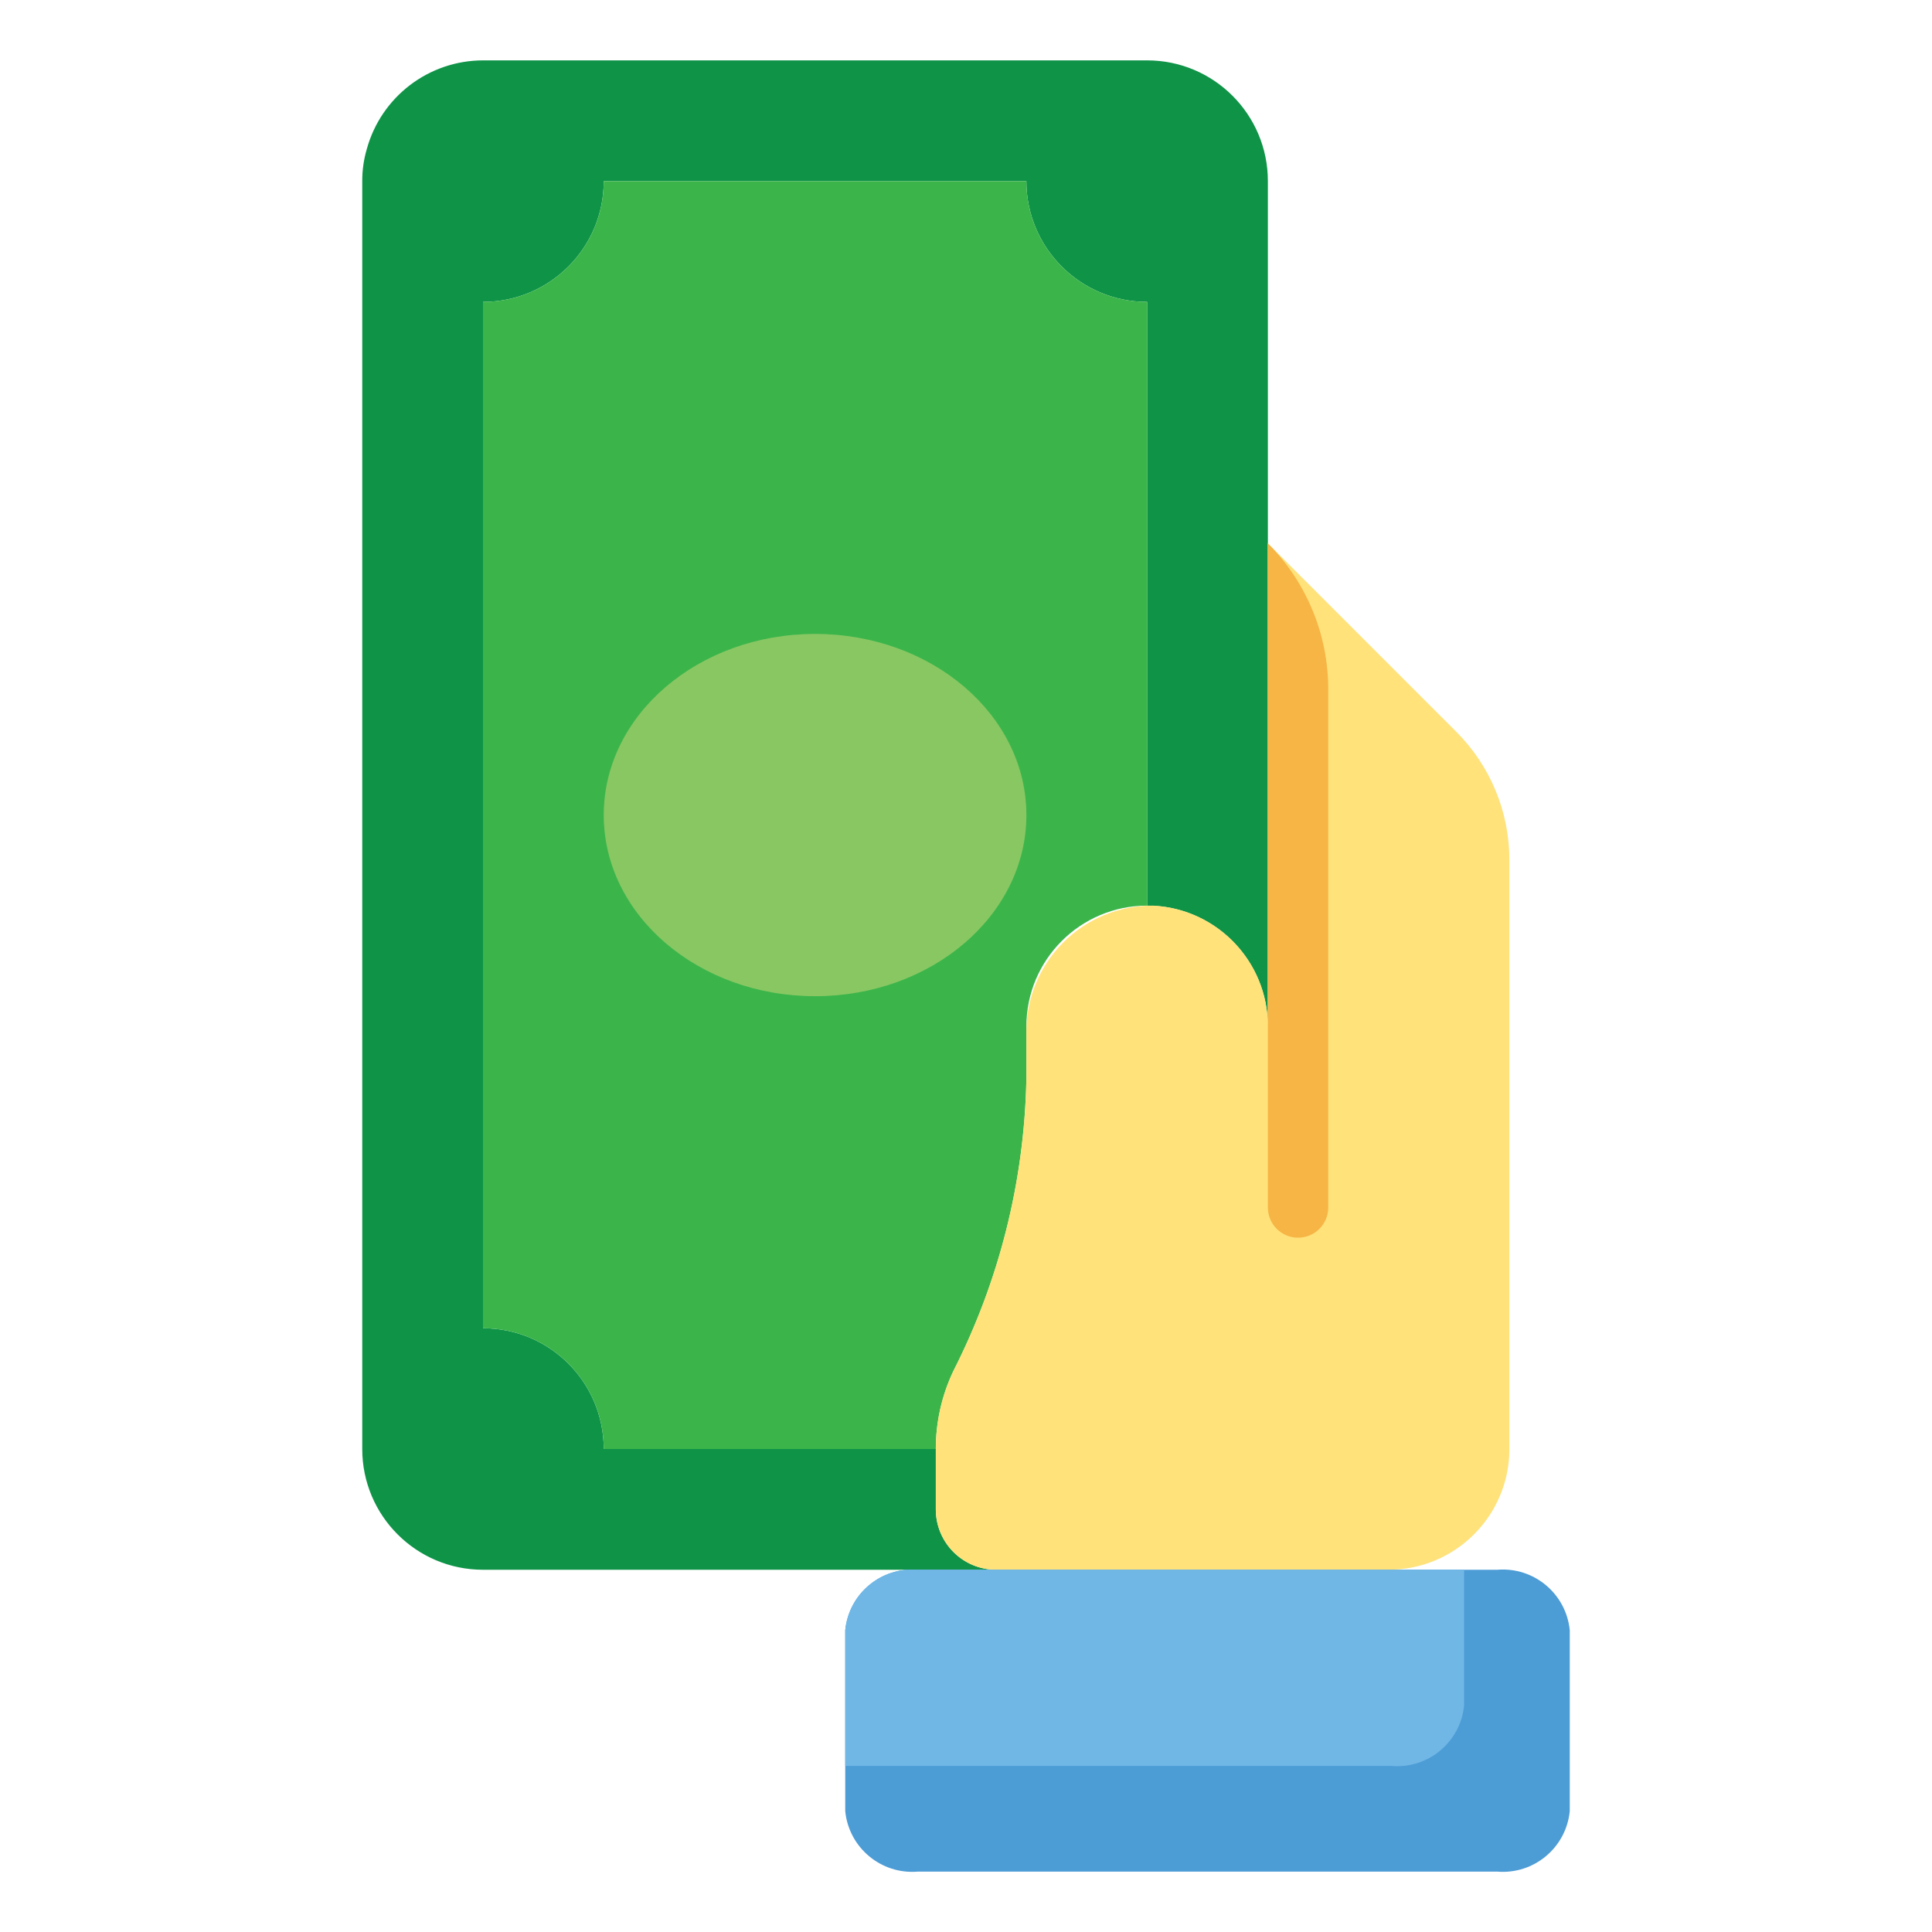
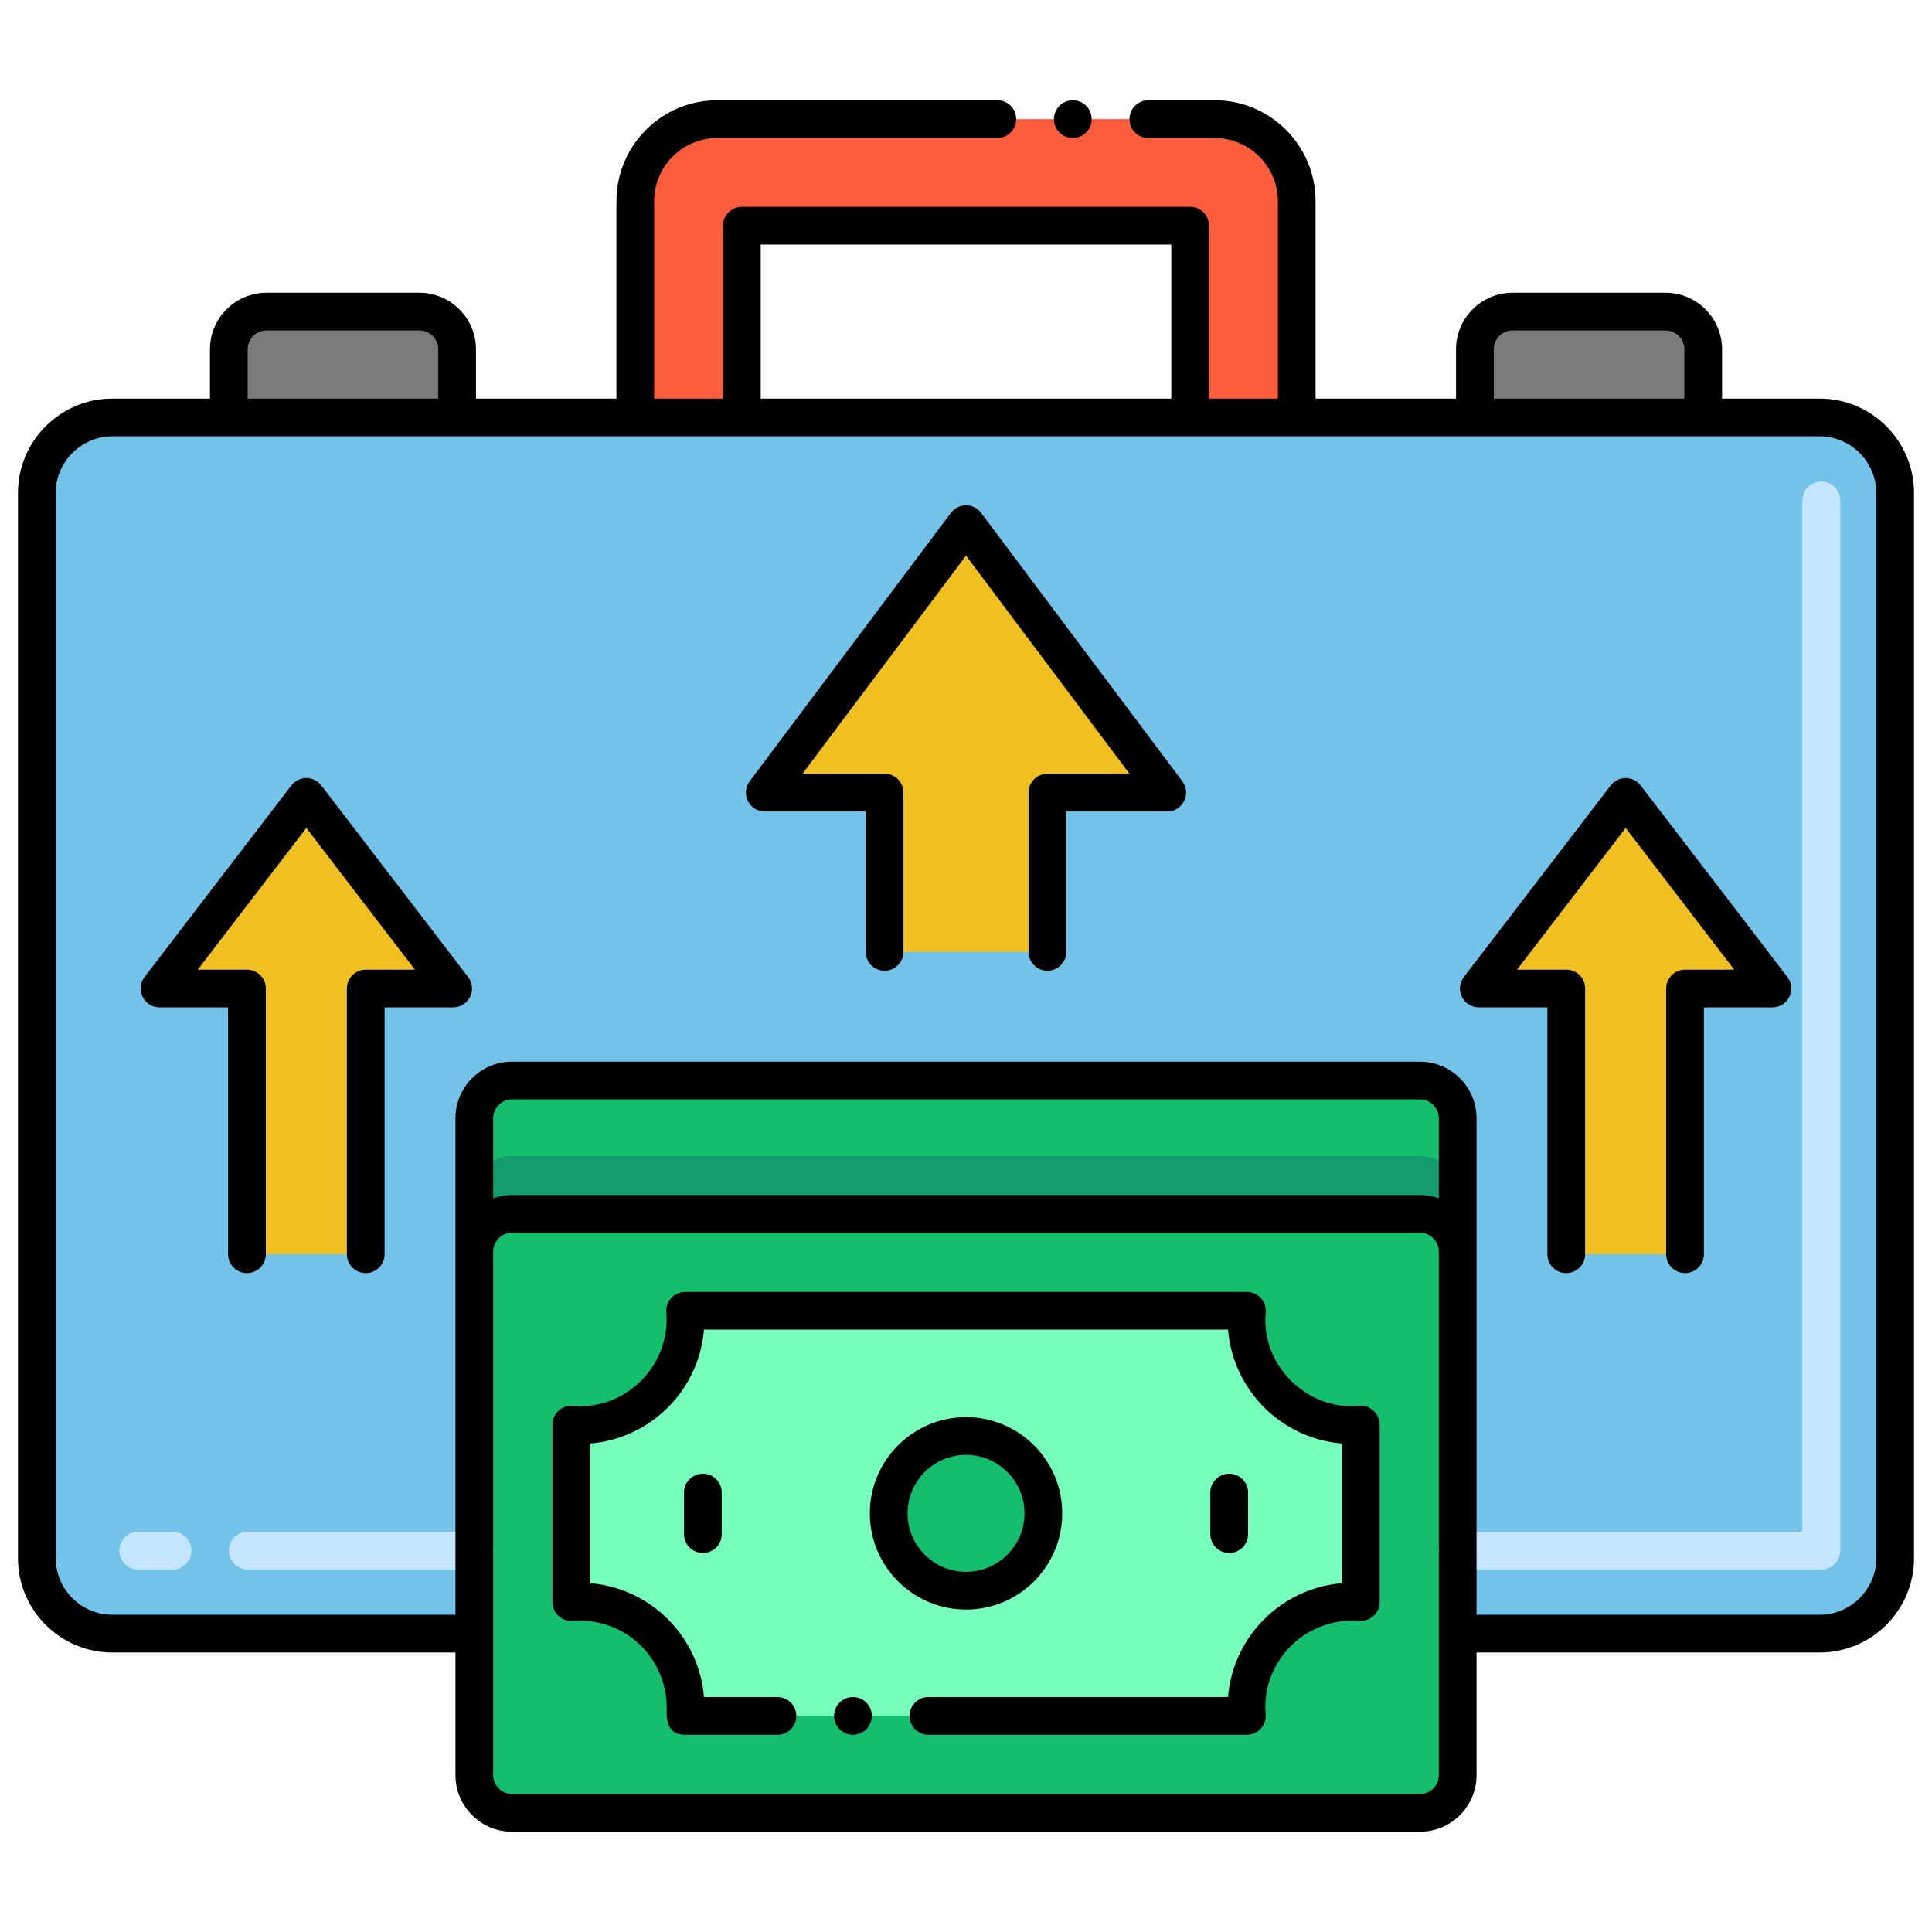
- <svg xmlns="http://www.w3.org/2000/svg" viewBox="0 0 64 64">
-   <defs>
-     <style>.cls-1{fill:#0e9347;}.cls-2{fill:#3bb54a;}.cls-3{fill:#89c763;}.cls-4{fill:#ffe27a;}.cls-5{fill:#4c9cd6;}.cls-6{fill:#70b7e5;}.cls-7{fill:#f6b545;}</style>
-   </defs>
-   <g id="payment">
-     <path class="cls-1" d="M42,6V34a4,4,0,0,0-4-4V10a4,4,0,0,1-4-4H20a4,4,0,0,1-4,4V44a4,4,0,0,1,4,4H31v2a2,2,0,0,0,2,2H16a4,4,0,0,1-4-4V6a3.72,3.72,0,0,1,.15-1.06A4,4,0,0,1,16,2H38A4,4,0,0,1,42,6Z" />
-     <path class="cls-2" d="M38,10V30a4,4,0,0,0-4,4v1.77a22.29,22.29,0,0,1-2.42,9.65A6,6,0,0,0,31,48H20a4,4,0,0,0-4-4V10a4,4,0,0,0,4-4H34A4,4,0,0,0,38,10Z" />
-     <ellipse class="cls-3" cx="27" cy="27" rx="7" ry="6" />
-     <path class="cls-4" d="M50,28.49V48a4,4,0,0,1-4,4H33a2,2,0,0,1-2-2V48a6,6,0,0,1,.58-2.58A22.29,22.29,0,0,0,34,35.77V34.23A4.17,4.17,0,0,1,38.19,30,4,4,0,0,1,42,34V18l6.24,6.24A6,6,0,0,1,50,28.49Z" />
-     <path class="cls-5" d="M52,54v6a2.23,2.23,0,0,1-2.4,2H30.4A2.23,2.23,0,0,1,28,60V54a2.23,2.23,0,0,1,2.4-2H49.6A2.23,2.23,0,0,1,52,54Z" />
-     <path class="cls-6" d="M48.5,52v4.5a2.23,2.23,0,0,1-2.4,2H28V54a2.23,2.23,0,0,1,2.4-2Z" />
-     <path class="cls-7" d="M42,18a6.84,6.84,0,0,1,2,4.83V40a1,1,0,0,1-2,0V18Z" />
+ <svg xmlns="http://www.w3.org/2000/svg" version="1.1" x="0px" y="0px" viewBox="0 0 256 256" enable-background="new 0 0 256 256" xml:space="preserve">
+   <g id="Layer_2">
+ </g>
+   <g id="Layer_1">
+     <g>
+ 	</g>
+     <g>
+       <g>
+         <path fill="#72C2E9" d="M251.12,65.325v141.14c0,5.52-4.48,10-10,10h-47.97v-50.62c0-2.76-2.24-5-5-5H67.85c-2.76,0-5,2.23-5,5     v50.62c-28.04,0-47.97,0-47.97,0c-5.52,0-10-4.48-10-10V65.325c0-5.52,4.48-10.01,10-10.01h226.24     C246.64,55.315,251.12,59.805,251.12,65.325z" />
+         <polygon fill="#F0C020" points="154.667,105.023 128,69.458 101.333,105.023 117.212,105.023 117.212,126.125 138.788,126.125      138.788,105.023    " />
+         <path fill="#FC5D3D" d="M171.825,26.649V55.32h-14.123V29.908H98.298V55.32H84.176V26.649c0-6,4.864-10.864,10.864-10.864h65.921     C166.961,15.785,171.825,20.649,171.825,26.649z" />
+         <path fill="#7D7B79" d="M55.57,41.285H35.32c-2.761,0-5,2.239-5,5v9.035h30.25v-9.035C60.57,43.524,58.331,41.285,55.57,41.285z" />
+         <path fill="#7D7B79" d="M220.68,41.285h-20.25c-2.761,0-5,2.239-5,5v9.035h30.25v-9.035     C225.68,43.524,223.441,41.285,220.68,41.285z" />
+         <polygon fill="#F0C020" points="234.862,130.981 215.408,105.598 195.955,130.981 207.539,130.981 207.539,166.193      223.278,166.193 223.278,130.981    " />
+         <polygon fill="#F0C020" points="60.045,130.981 40.592,105.598 21.138,130.981 32.722,130.981 32.722,166.193 48.461,166.193      48.461,130.981    " />
+         <path fill="#13BF6D" d="M193.15,165.845v69.37c0,2.76-2.23,5-5,5H67.85c-2.76,0-5-2.24-5-5v-69.37c0-2.77,2.24-5,5-5h120.3     C190.91,160.845,193.15,163.085,193.15,165.845z" />
+         <path fill="#13BF6D" d="M193.15,148.175v17.67c0-2.76-2.24-5-5-5H67.85c-2.76,0-5,2.23-5,5v-17.67c0-2.77,2.24-5,5-5h120.3     C190.91,143.175,193.15,145.415,193.15,148.175z" />
+         <path fill="#139C6E" d="M193.15,158.175v7.67c0-2.76-2.24-5-5-5H67.85c-2.76,0-5,2.23-5,5v-7.67c0-2.77,2.24-5,5-5h120.3     C190.91,153.175,193.15,155.415,193.15,158.175z" />
+         <path fill="#76FFBB" d="M180.31,188.771v23.51c-0.376-0.037-0.762-0.055-1.147-0.055c-7.727,0-13.994,6.268-13.994,13.994     c0,0.385,0.018,0.771,0.055,1.147h-74.44c0.037-0.376,0.055-0.762,0.055-1.147c0-7.727-6.268-13.994-13.994-13.994     c-0.385,0-0.771,0.018-1.147,0.055v-23.51c0.376,0.037,0.762,0.055,1.147,0.055c7.727,0,13.994-6.268,13.994-13.994     c0-0.385-0.018-0.771-0.055-1.147h74.44c-0.037,0.376-0.055,0.762-0.055,1.147c0,7.727,6.268,13.994,13.994,13.994     C179.548,188.826,179.934,188.808,180.31,188.771z" />
+         <circle fill="#13BF6D" cx="128.004" cy="200.526" r="10.247" />
+       </g>
+       <g>
+         <g>
+           <path fill="#C5E5FE" d="M62.85,207.966h-30c-1.381,0-2.5-1.119-2.5-2.5s1.119-2.5,2.5-2.5h30c1.381,0,2.5,1.119,2.5,2.5      S64.231,207.966,62.85,207.966z M22.85,207.966h-4.52c-1.381,0-2.5-1.119-2.5-2.5s1.119-2.5,2.5-2.5h4.52      c1.381,0,2.5,1.119,2.5,2.5S24.231,207.966,22.85,207.966z" />
+         </g>
+         <g>
+           <path fill="#C5E5FE" d="M241.33,207.966h-48.18c-1.381,0-2.5-1.119-2.5-2.5s1.119-2.5,2.5-2.5h45.68V66.326      c0-1.381,1.119-2.5,2.5-2.5s2.5,1.119,2.5,2.5v139.14C243.83,206.847,242.711,207.966,241.33,207.966z" />
+         </g>
+         <g>
+           <path fill="#C5E5FE" d="M62.85,207.966h-30c-1.381,0-2.5-1.119-2.5-2.5s1.119-2.5,2.5-2.5h30c1.381,0,2.5,1.119,2.5,2.5      S64.231,207.966,62.85,207.966z M22.85,207.966h-4.52c-1.381,0-2.5-1.119-2.5-2.5s1.119-2.5,2.5-2.5h4.52      c1.381,0,2.5,1.119,2.5,2.5S24.231,207.966,22.85,207.966z" />
+         </g>
+         <g>
+           <path fill="#C5E5FE" d="M241.33,207.966h-48.18c-1.381,0-2.5-1.119-2.5-2.5s1.119-2.5,2.5-2.5h45.68V66.326      c0-1.381,1.119-2.5,2.5-2.5s2.5,1.119,2.5,2.5v139.14C243.83,206.847,242.711,207.966,241.33,207.966z" />
+         </g>
+         <path d="M136.288,105.024v21.102c0,1.381,1.119,2.5,2.5,2.5s2.5-1.119,2.5-2.5v-18.602h13.379c2.058,0,3.233-2.356,2-4     L130,67.959c-0.998-1.333-3.003-1.331-4,0l-26.667,35.565c-1.235,1.647-0.055,4,2,4h13.379v18.602c0,1.381,1.119,2.5,2.5,2.5     s2.5-1.119,2.5-2.5v-21.102c0-1.381-1.119-2.5-2.5-2.5h-10.88L128,73.626l21.667,28.898h-10.88     C137.407,102.524,136.288,103.644,136.288,105.024z" />
+         <path d="M241.12,52.815h-12.94v-6.529c0-4.131-3.36-7.5-7.5-7.5h-20.25c-4.14,0-7.5,3.369-7.5,7.5v6.529h-18.61v-26.17     c0-7.359-5.99-13.359-13.36-13.359h-8.8c-1.38,0-2.5,1.119-2.5,2.5c0,1.38,1.12,2.5,2.5,2.5h0.01h8.79     c4.6,0.01,8.36,3.76,8.37,8.359v26.17h-9.13v-22.91c0-1.332-1.087-2.5-2.5-2.5H98.3c-1.413,0-2.5,1.168-2.5,2.5v22.91h-9.12     v-26.17c0-4.6,3.76-8.35,8.36-8.359h37.11c1.38,0,2.5-1.12,2.5-2.5c0-1.381-1.12-2.5-2.5-2.5H95.04c-7.37,0-13.36,6-13.36,13.359     v26.17H63.07v-6.529c0-4.131-3.37-7.5-7.5-7.5H35.32c-4.14,0-7.5,3.369-7.5,7.5v6.529H14.88c-6.89,0-12.5,5.62-12.5,12.511     v141.14c0,6.89,5.61,12.5,12.5,12.5h45.47v16.248c0,4.136,3.364,7.5,7.5,7.5h120.3c4.136,0,7.5-3.364,7.5-7.5     c0-5.55,0-9.748,0-16.248h45.47c6.89,0,12.5-5.61,12.5-12.5V65.326C253.62,58.436,248.01,52.815,241.12,52.815z M197.93,46.286     c0-1.37,1.12-2.5,2.5-2.5h20.25c1.38,0,2.5,1.119,2.5,2.5v6.529h-25.25V46.286z M100.8,32.405h54.4v20.41h-54.4V32.405z      M32.82,46.286c0-1.381,1.12-2.5,2.5-2.5h20.25c1.38,0,2.5,1.13,2.5,2.5v6.529H32.82V46.286z M190.65,165.846     c0,7.029,0,61.317,0,69.368c0,1.379-1.122,2.5-2.5,2.5H67.85c-1.378,0-2.5-1.121-2.5-2.5c0-12.716,0-63.565,0-69.37     c0-1.379,1.122-2.5,2.5-2.5c4.028,0,115.898,0,120.3,0c1.378,0,2.5,1.121,2.5,2.5V165.846z M190.65,158.781     c-0.783-0.278-1.622-0.438-2.5-0.438c-4.401,0-116.272,0-120.3,0c-0.878,0-1.717,0.159-2.5,0.438v-10.605     c0-1.379,1.122-2.5,2.5-2.5h120.3c1.378,0,2.5,1.121,2.5,2.5V158.781z M248.62,206.466c-0.01,4.13-3.37,7.49-7.5,7.5h-45.47     c0-5.86,0-54.367,0-65.79c0-4.136-3.364-7.5-7.5-7.5H67.85c-4.136,0-7.5,3.364-7.5,7.5c0,11.422,0,59.93,0,65.79H14.88     c-4.13-0.01-7.49-3.37-7.5-7.5V65.326c0.01-4.131,3.37-7.5,7.5-7.511c12.602,0,212.926,0,226.24,0     c4.13,0.011,7.49,3.38,7.5,7.511V206.466z" />
+         <circle cx="142.15" cy="15.786" r="2.5" />
+         <path d="M220.778,130.982v35.211c0,1.381,1.119,2.5,2.5,2.5s2.5-1.119,2.5-2.5v-32.711h9.083c2.067,0,3.243-2.378,1.984-4.021     l-19.453-25.384c-1.001-1.306-2.969-1.304-3.969,0l-19.453,25.384c-1.258,1.641-0.085,4.021,1.984,4.021h9.083v32.711     c0,1.381,1.119,2.5,2.5,2.5s2.5-1.119,2.5-2.5v-35.211c0-1.381-1.119-2.5-2.5-2.5h-6.518l14.388-18.773l14.388,18.773h-6.518     C221.897,128.482,220.778,129.602,220.778,130.982z" />
+         <path d="M45.962,130.982v35.211c0,1.381,1.119,2.5,2.5,2.5s2.5-1.119,2.5-2.5v-32.711h9.083c2.067,0,3.243-2.378,1.984-4.021     l-19.453-25.384c-1.001-1.306-2.969-1.304-3.969,0l-19.453,25.384c-1.258,1.641-0.085,4.021,1.984,4.021h9.083v32.711     c0,1.381,1.119,2.5,2.5,2.5s2.5-1.119,2.5-2.5v-35.211c0-1.381-1.119-2.5-2.5-2.5h-6.518l14.388-18.773l14.388,18.773h-6.518     C47.081,128.482,45.962,129.602,45.962,130.982z" />
+         <path d="M90.634,197.774v5.506c0,1.381,1.119,2.5,2.5,2.5s2.5-1.119,2.5-2.5v-5.506c0-1.381-1.119-2.5-2.5-2.5     S90.634,196.394,90.634,197.774z" />
+         <path d="M165.375,203.28v-5.506c0-1.381-1.119-2.5-2.5-2.5s-2.5,1.119-2.5,2.5v5.506c0,1.381,1.119,2.5,2.5,2.5     S165.375,204.661,165.375,203.28z" />
+         <path d="M180.07,186.286c-6.839,0.646-13.021-5.369-12.36-12.36c0.146-1.469-1.021-2.74-2.49-2.74H90.78     c-1.446,0-2.629,1.248-2.48,2.74c0.529,7.401-5.77,12.983-12.36,12.36c-1.484-0.151-2.74,1.027-2.74,2.489v23.511     c0,1.489,1.292,2.627,2.74,2.479c7.156-0.437,12.39,5.141,12.4,11.45c0,1-0.264,3.65,2.44,3.65h12.24c1.38,0,2.5-1.12,2.5-2.5     c0-1.37-1.11-2.49-2.48-2.49c-0.01-0.01-0.01-0.01-0.02-0.01h-9.74c-0.642-8.037-7.082-14.442-15.08-15.08v-18.511     c8.045-0.662,14.441-7.092,15.08-15.09h69.44c0.662,8.021,7.06,14.429,15.09,15.09v18.511c-7.996,0.638-14.426,7.033-15.09,15.08     h-39.7c-1.38,0-2.5,1.119-2.5,2.5c0,1.38,1.12,2.5,2.5,2.5h42.2c1.466,0,2.637-1.269,2.49-2.74     c-0.62-6.357,4.664-12.83,12.36-12.36c1.45,0.148,2.74-0.992,2.74-2.479v-23.511C182.81,187.315,181.556,186.135,180.07,186.286z     " />
+         <circle cx="113.02" cy="227.366" r="2.5" />
+         <path d="M140.751,200.527c0-7.028-5.718-12.747-12.747-12.747s-12.747,5.719-12.747,12.747s5.718,12.747,12.747,12.747     S140.751,207.556,140.751,200.527z M120.257,200.527c0-4.271,3.475-7.747,7.747-7.747s7.747,3.476,7.747,7.747     s-3.475,7.747-7.747,7.747S120.257,204.799,120.257,200.527z" />
+       </g>
+     </g>
  </g>
</svg>
